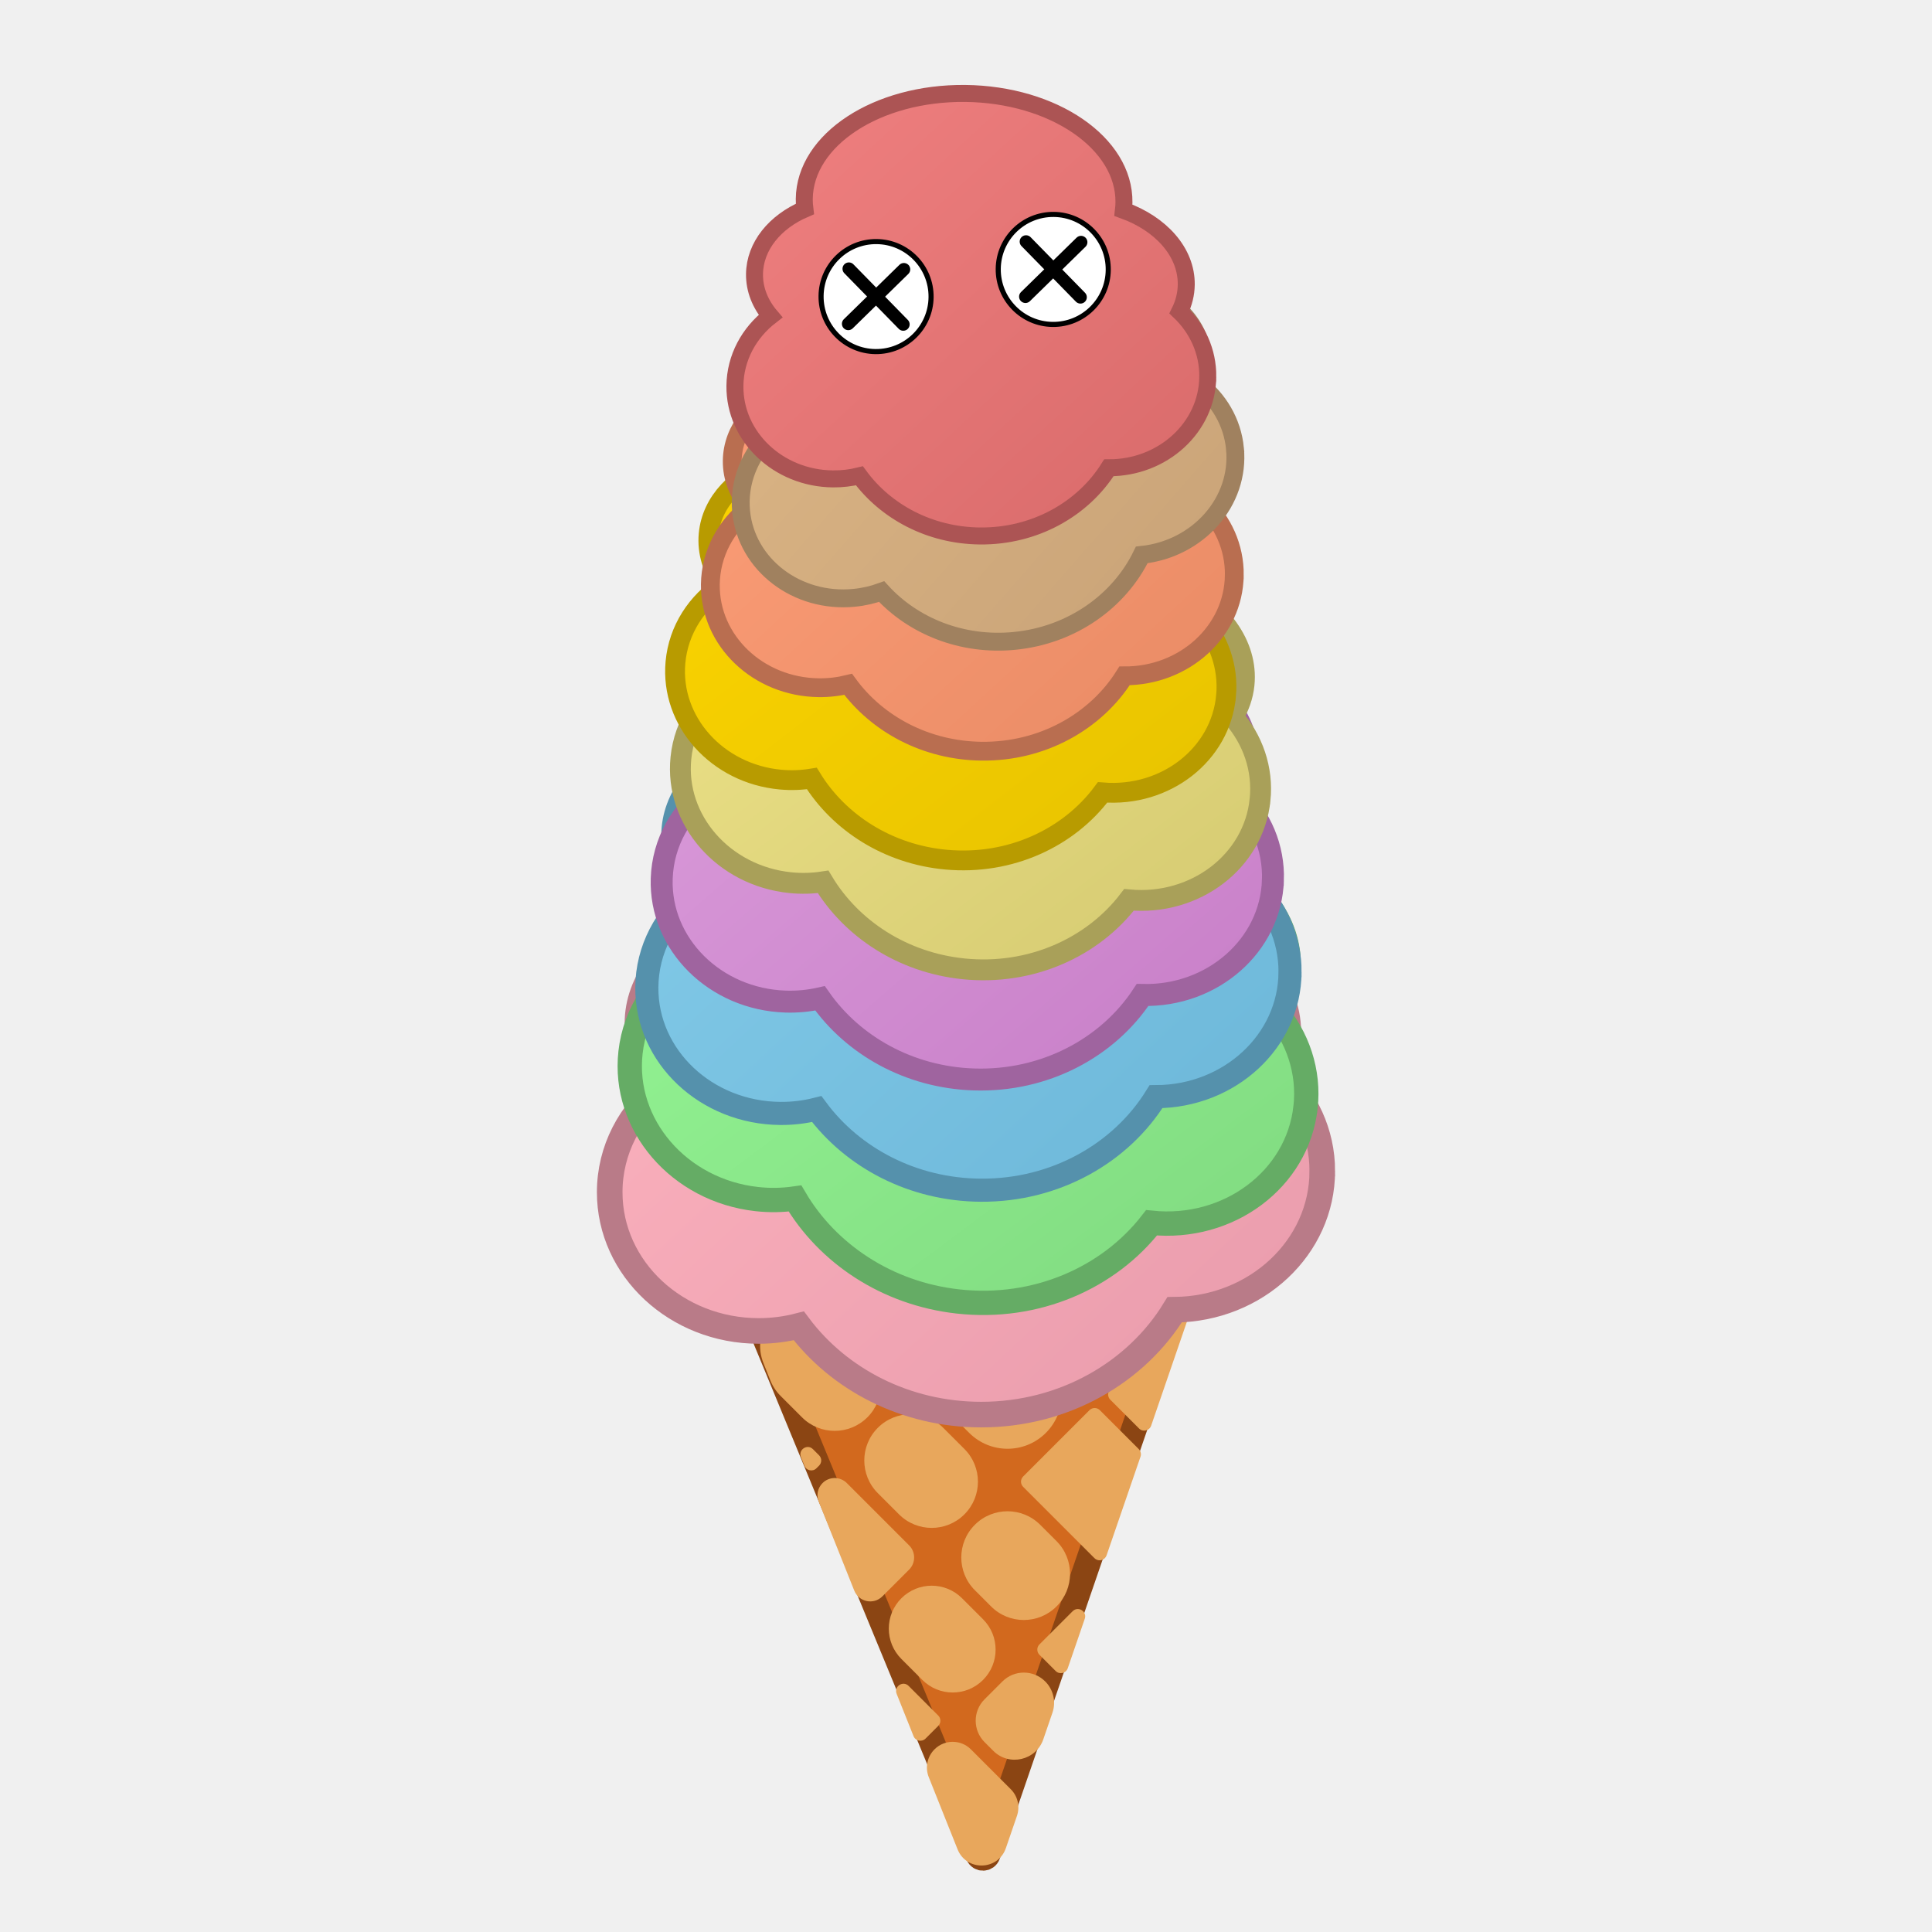
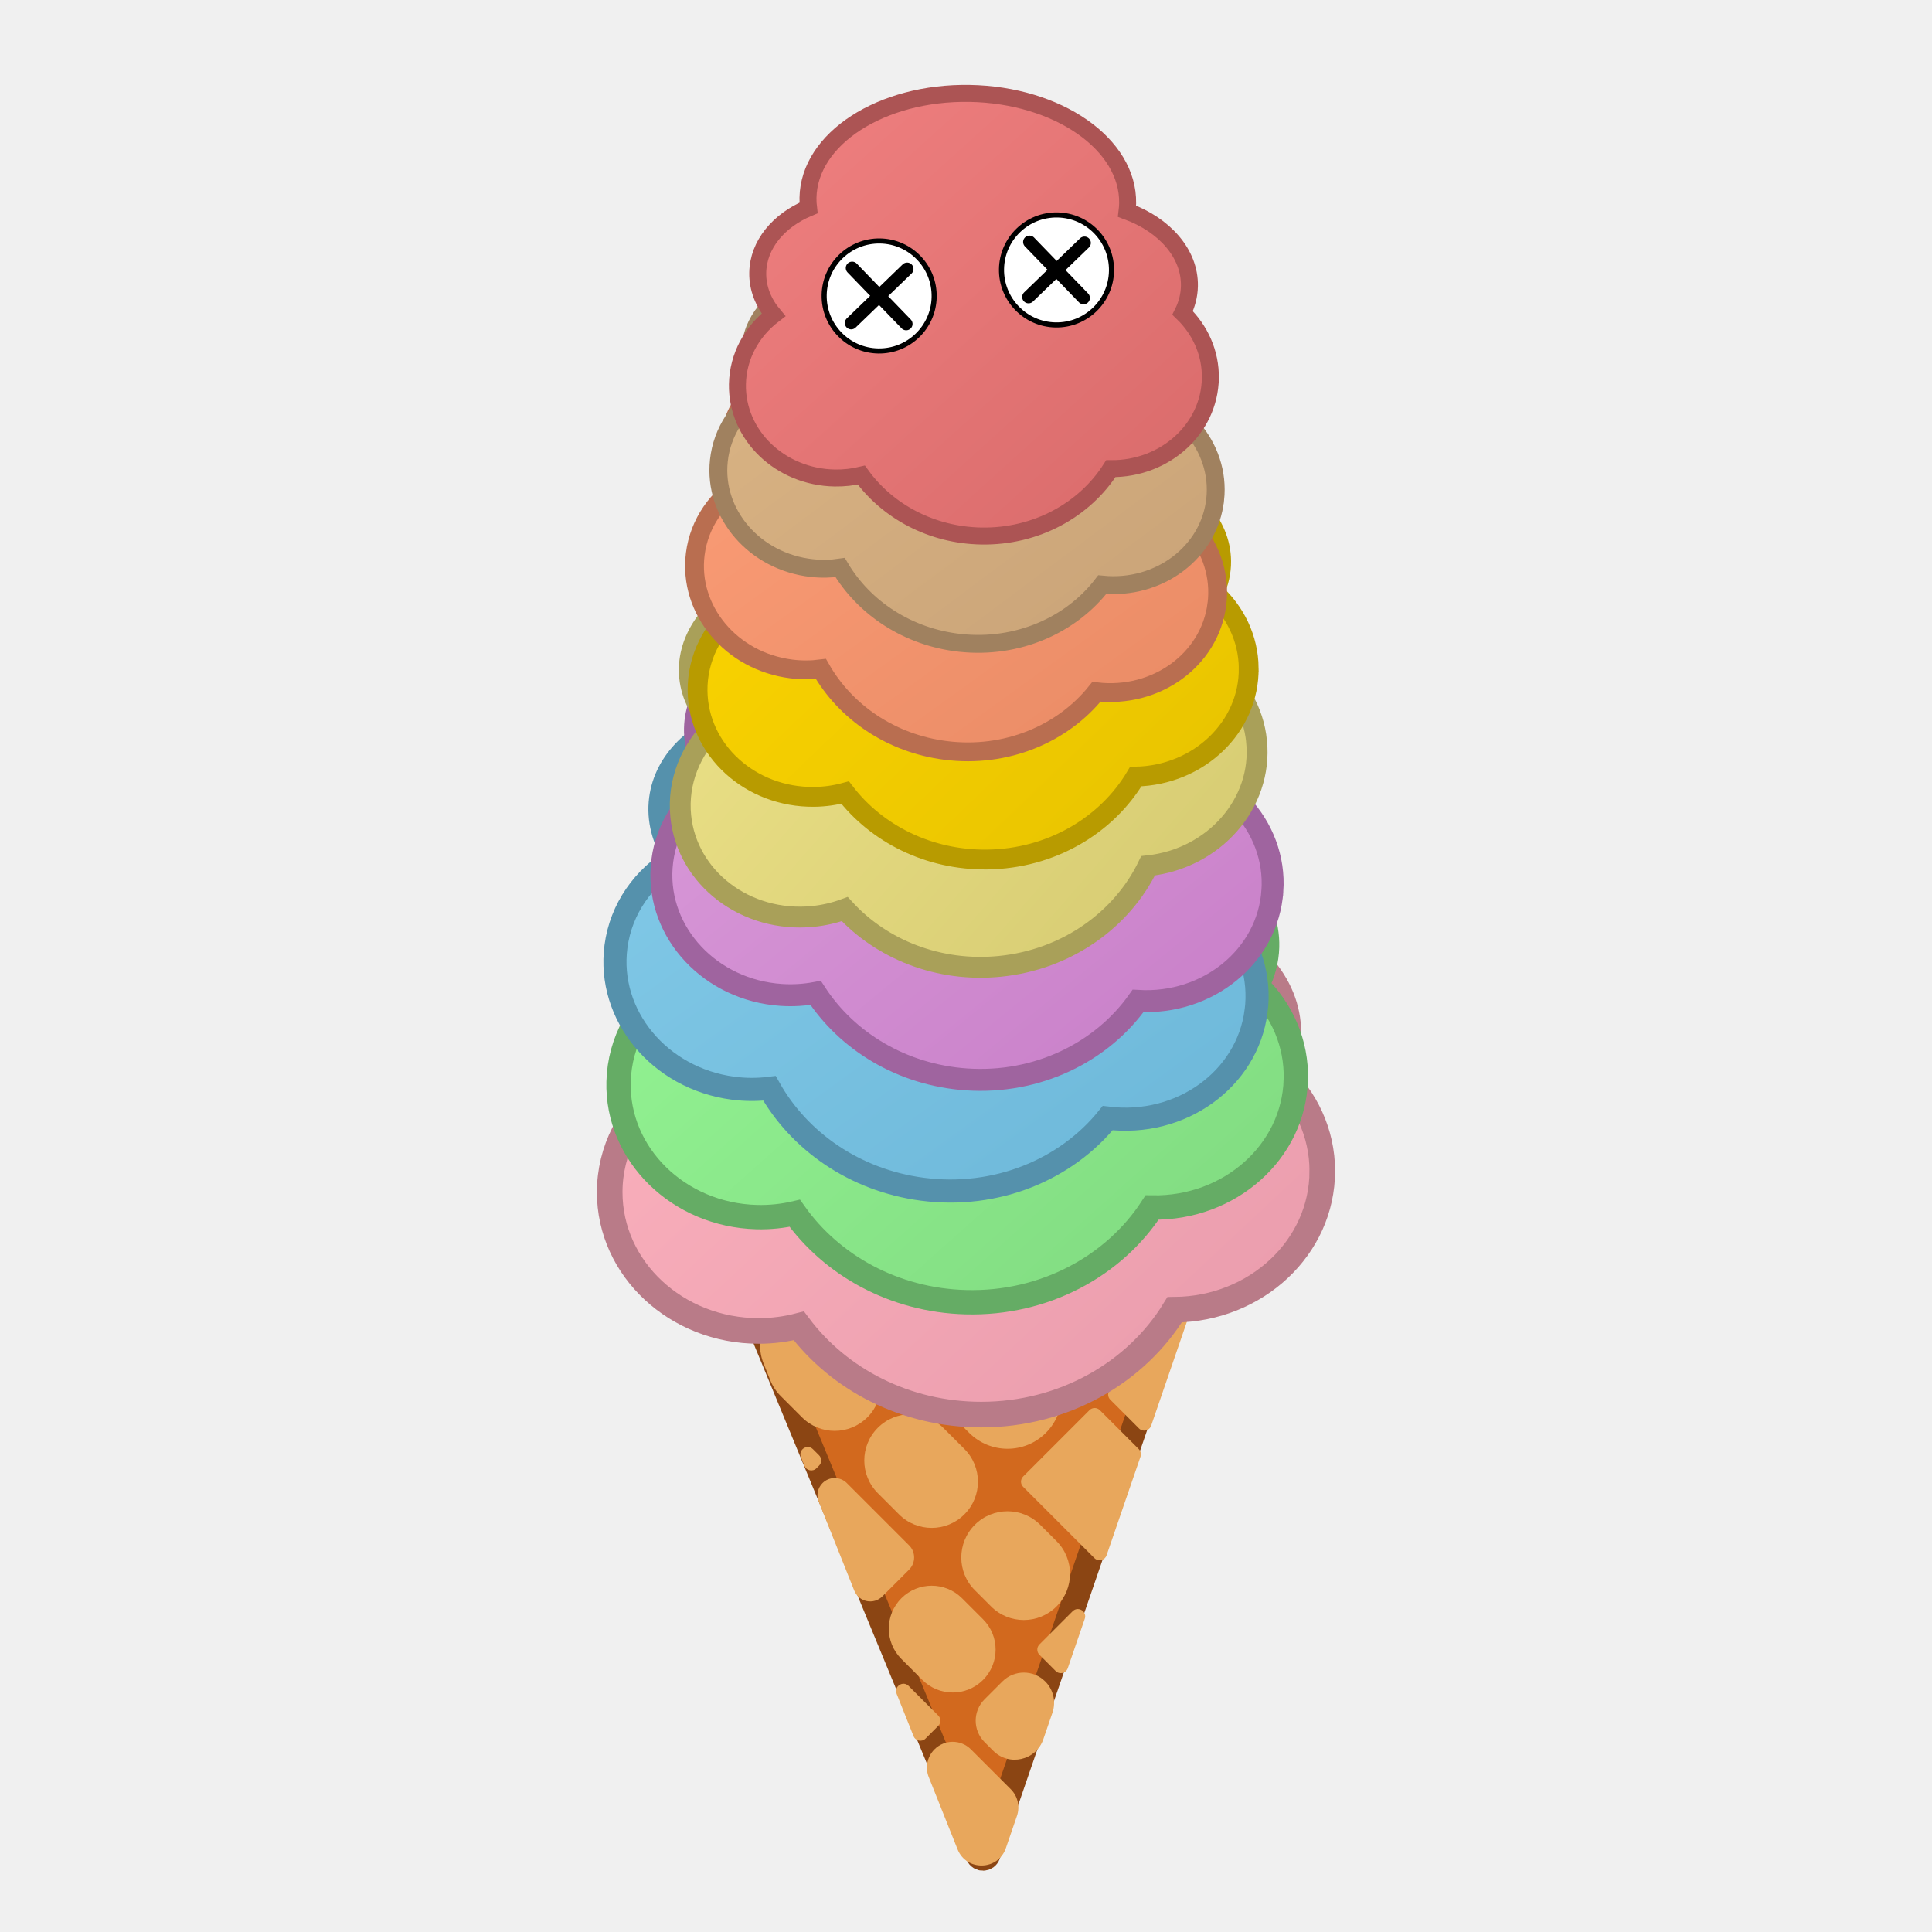
<svg xmlns="http://www.w3.org/2000/svg" viewBox="0 0 1024 1024" width="100%" height="100%">
  <defs>
    <linearGradient id="scoop-gradient-color-9-0" x1="0%" y1="0%" x2="100%" y2="100%">
      <stop offset="0%" style="stop-color:#FFB6C1;stop-opacity:1" />
      <stop offset="100%" style="stop-color:#E89AAB;stop-opacity:1" />
    </linearGradient>
    <linearGradient id="scoop-gradient-color-9-1" x1="0%" y1="0%" x2="100%" y2="100%">
      <stop offset="0%" style="stop-color:#98FB98;stop-opacity:1" />
      <stop offset="100%" style="stop-color:#7FD87F;stop-opacity:1" />
    </linearGradient>
    <linearGradient id="scoop-gradient-color-9-2" x1="0%" y1="0%" x2="100%" y2="100%">
      <stop offset="0%" style="stop-color:#87CEEB;stop-opacity:1" />
      <stop offset="100%" style="stop-color:#6BB6D8;stop-opacity:1" />
    </linearGradient>
    <linearGradient id="scoop-gradient-color-9-3" x1="0%" y1="0%" x2="100%" y2="100%">
      <stop offset="0%" style="stop-color:#DDA0DD;stop-opacity:1" />
      <stop offset="100%" style="stop-color:#C77DC7;stop-opacity:1" />
    </linearGradient>
    <linearGradient id="scoop-gradient-color-9-4" x1="0%" y1="0%" x2="100%" y2="100%">
      <stop offset="0%" style="stop-color:#F0E68C;stop-opacity:1" />
      <stop offset="100%" style="stop-color:#D4C970;stop-opacity:1" />
    </linearGradient>
    <linearGradient id="scoop-gradient-color-9-5" x1="0%" y1="0%" x2="100%" y2="100%">
      <stop offset="0%" style="stop-color:#FFD700;stop-opacity:1" />
      <stop offset="100%" style="stop-color:#E6C200;stop-opacity:1" />
    </linearGradient>
    <linearGradient id="scoop-gradient-color-9-6" x1="0%" y1="0%" x2="100%" y2="100%">
      <stop offset="0%" style="stop-color:#FFA07A;stop-opacity:1" />
      <stop offset="100%" style="stop-color:#E88A64;stop-opacity:1" />
    </linearGradient>
    <linearGradient id="scoop-gradient-color-9-7" x1="0%" y1="0%" x2="100%" y2="100%">
      <stop offset="0%" style="stop-color:#DEB887;stop-opacity:1" />
      <stop offset="100%" style="stop-color:#C8A277;stop-opacity:1" />
    </linearGradient>
    <linearGradient id="scoop-gradient-color-9-8" x1="0%" y1="0%" x2="100%" y2="100%">
      <stop offset="0%" style="stop-color:#F08080;stop-opacity:1" />
      <stop offset="100%" style="stop-color:#D86A6A;stop-opacity:1" />
    </linearGradient>
  </defs>
  <g transform="translate(316.3775, 503.55) scale(0.6783614)">
    <g transform="translate(0, -168)">
      <g id="Cone">
        <path id="Cone_Bottom" data-name="Cone Bottom" d="M108.22,414.88l189.84,460.03c1.36,3.3,6.09,3.16,7.25-.22l159.34-463.34c.87-2.53-1.03-5.16-3.7-5.13l-349.18,3.32c-2.74.03-4.59,2.82-3.55,5.35Z" style="fill: rgb(210, 105, 30); stroke: rgb(139, 69, 19); stroke-linejoin: round; stroke-width: 20px;" />
        <g id="Waffle_Cross-Hatch" data-name="Waffle Cross-Hatch">
          <path d="M261.93,482.48h0c15.03-15.03,4.46-40.72-16.79-40.83h0c-21.37-.11-32.14,25.72-17.03,40.83h0c9.34,9.34,24.48,9.34,33.82,0Z" style="fill: rgb(232, 167, 92);" />
          <path d="M384.85,527.49l-51.82,51.82c-2.24,2.24-2.24,5.86,0,8.1l55.71,55.71c2.24,2.24,5.86,2.24,8.1,0h0c.62-.62,1.08-1.36,1.37-2.19l26.52-77.11c.71-2.07.18-4.36-1.37-5.91l-30.41-30.41c-2.24-2.24-5.86-2.24-8.1,0Z" style="fill: rgb(232, 167, 92);" />
          <rect x="274.59" y="463.59" width="84.73" height="95.66" rx="42.36" ry="42.36" transform="translate(-268.79 373.91) rotate(-45)" style="fill: rgb(232, 167, 92);" />
          <rect x="291.06" y="603.84" width="72.24" height="90.24" rx="36.12" ry="36.12" transform="translate(-363.06 421.43) rotate(-45)" style="fill: rgb(232, 167, 92);" />
          <path d="M371.7,684.58l-25.94,25.94c-2.24,2.24-2.24,5.86,0,8.1l12.67,12.67c2.99,2.99,8.09,1.82,9.46-2.19l13.28-38.61c1.97-5.74-5.17-10.2-9.46-5.91Z" style="fill: rgb(232, 167, 92);" />
          <path d="M159.42,564.14l2.73,6.83c1.52,3.82,6.46,4.83,9.37,1.93l2.05-2.05c2.24-2.24,2.24-5.86,0-8.1l-4.78-4.78c-4.4-4.4-11.67.39-9.37,6.17Z" style="fill: rgb(232, 167, 92);" />
          <path d="M243.92,633.11l-48.65-48.65c-5.24-5.24-13.74-5.24-18.99,0h0c-3.8,3.8-4.97,9.49-2.98,14.47l27.77,69.54c3.58,8.95,15.14,11.33,21.96,4.51l20.89-20.89c5.24-5.24,5.24-13.74,0-18.99Z" style="fill: rgb(232, 167, 92);" />
          <path d="M211.32,533.1h0c14.11-14.11,14.11-36.98,0-51.08l-34.94-34.94c-.72-.72-.72-1.89,0-2.62h0c1.16-1.16.34-3.15-1.3-3.16l-11.23-.06c-25.62-.13-43.23,25.72-33.73,49.51l5.37,13.45c1.82,4.55,4.54,8.68,8,12.15l16.74,16.74c14.11,14.11,36.98,14.11,51.08,0Z" style="fill: rgb(232, 167, 92);" />
          <path d="M263.74,792.53h0c-5.69,5.69-7.45,14.23-4.46,21.71l22.5,56.36c6.92,17.34,31.68,16.74,37.75-.92l8.66-25.2c2.5-7.28.64-15.35-4.8-20.79l-31.17-31.17c-7.87-7.87-20.62-7.87-28.48,0Z" style="fill: rgb(232, 167, 92);" />
          <path d="M392.94,503.07l40.81-40.81c2.24-2.24,5.86-2.24,8.1,0l.06.06c2.24,2.24,2.24,5.86,0,8.1l-40.81,40.81c-2.24,2.24-2.24,5.86,0,8.1l22.48,22.48c2.99,2.99,8.09,1.82,9.46-2.19l30.71-89.32c1.27-3.71-1.47-7.57-5.39-7.59l-120.63-.6c-5.11-.03-7.69,6.16-4.08,9.77l51.18,51.18c2.24,2.24,5.86,2.24,8.1,0Z" style="fill: rgb(232, 167, 92);" />
          <rect x="217.18" y="527.25" width="72.24" height="95.66" rx="36.12" ry="36.12" transform="translate(-332.45 347.55) rotate(-45)" style="fill: rgb(232, 167, 92);" />
          <path d="M350.28,739.46h0c-9.24-9.24-24.22-9.24-33.46,0l-13.94,13.94c-9.24,9.24-9.24,24.22,0,33.46l6.81,6.81c12.37,12.37,33.42,7.5,39.1-9.04l7.13-20.75c2.94-8.55.75-18.03-5.64-24.42Z" style="fill: rgb(232, 167, 92);" />
          <path d="M234.18,749.12l13.2,33.06c1.52,3.82,6.46,4.83,9.37,1.93l9.93-9.93c2.24-2.24,2.24-5.86,0-8.1l-23.13-23.13c-4.4-4.4-11.67.39-9.37,6.17Z" style="fill: rgb(232, 167, 92);" />
          <rect x="236.26" y="661.25" width="67.04" height="90.24" rx="33.52" ry="33.52" transform="translate(-420.46 397.65) rotate(-45)" style="fill: rgb(232, 167, 92);" />
        </g>
        <ellipse id="Cone_Top" data-name="Cone Top" cx="288.37" cy="404.38" rx="182.34" ry="67.01" style="fill: rgb(210, 105, 30); stroke: rgb(139, 69, 19); stroke-miterlimit: 10; stroke-width: 20px;" />
      </g>
    </g>
    <g transform="translate(288, 82) rotate(0) scale(1) translate(-288, -250)">
      <path id="Scoop_Outline" data-name="Scoop Outline" d="M566.75,340.67c0-29.85-12.97-56.87-33.96-76.47,4.8-9.98,7.44-20.71,7.44-31.9,0-38.29-30.62-71.33-74.92-86.77.33-3.07.51-6.17.51-9.3,0-69.72-84.29-126.24-188.26-126.24s-188.26,56.52-188.26,126.24c0,4,.29,7.95.83,11.86-34.94,15.4-58.48,44.25-58.48,77.34,0,18.21,7.15,35.15,19.39,49.26-25.1,19.88-41.05,49.47-41.05,82.54,0,59.85,52.15,108.37,116.49,108.37,10.83,0,21.3-1.4,31.26-3.98,31.42,41.91,83.55,69.34,142.55,69.34,64.73,0,121.2-33,151.11-81.94,63.8-.57,115.34-48.85,115.34-108.34Z" style="fill: url(&quot;#scoop-gradient-color-9-0&quot;); stroke: rgb(185, 123, 136); stroke-miterlimit: 10; stroke-width: 20px;" />
    </g>
-     <g transform="translate(300.0169, 8) rotate(6.358221) scale(0.95) translate(-288, -250)">
+     <g transform="translate(283.6594, 8) rotate(1.530711) scale(0.95) translate(-288, -250)">
      <path id="Scoop_Outline" data-name="Scoop Outline" d="M566.75,340.67c0-29.85-12.97-56.87-33.96-76.47,4.8-9.98,7.44-20.71,7.44-31.9,0-38.29-30.62-71.33-74.92-86.77.33-3.07.51-6.17.51-9.3,0-69.72-84.29-126.24-188.26-126.24s-188.26,56.52-188.26,126.24c0,4,.29,7.95.83,11.86-34.94,15.4-58.48,44.25-58.48,77.34,0,18.21,7.15,35.15,19.39,49.26-25.1,19.88-41.05,49.47-41.05,82.54,0,59.85,52.15,108.37,116.49,108.37,10.83,0,21.3-1.4,31.26-3.98,31.42,41.91,83.55,69.34,142.55,69.34,64.73,0,121.2-33,151.11-81.94,63.8-.57,115.34-48.85,115.34-108.34Z" style="fill: url(&quot;#scoop-gradient-color-9-1&quot;); stroke: rgb(101, 172, 101); stroke-miterlimit: 10; stroke-width: 20px;" />
    </g>
-     <g transform="translate(290.5055, -66) rotate(0.360737) scale(0.9025) translate(-288, -250)">
+     <g transform="translate(276.2619, -66) rotate(7.490159) scale(0.9025) translate(-288, -250)">
      <path id="Scoop_Outline" data-name="Scoop Outline" d="M566.75,340.67c0-29.85-12.97-56.87-33.96-76.47,4.8-9.98,7.44-20.71,7.44-31.9,0-38.29-30.62-71.33-74.92-86.77.33-3.07.51-6.17.51-9.3,0-69.72-84.29-126.24-188.26-126.24s-188.26,56.52-188.26,126.24c0,4,.29,7.95.83,11.86-34.94,15.4-58.48,44.25-58.48,77.34,0,18.21,7.15,35.15,19.39,49.26-25.1,19.88-41.05,49.47-41.05,82.54,0,59.85,52.15,108.37,116.49,108.37,10.83,0,21.3-1.4,31.26-3.98,31.42,41.91,83.55,69.34,142.55,69.34,64.73,0,121.2-33,151.11-81.94,63.8-.57,115.34-48.85,115.34-108.34Z" style="fill: url(&quot;#scoop-gradient-color-9-2&quot;); stroke: rgb(85, 145, 172); stroke-miterlimit: 10; stroke-width: 20px;" />
    </g>
-     <g transform="translate(291.8424, -140) rotate(1.857762) scale(0.857375) translate(-288, -250)">
+     <g transform="translate(294.595, -140) rotate(3.885113) scale(0.857375) translate(-288, -250)">
      <path id="Scoop_Outline" data-name="Scoop Outline" d="M566.75,340.67c0-29.85-12.97-56.87-33.96-76.47,4.8-9.98,7.44-20.71,7.44-31.9,0-38.29-30.62-71.33-74.92-86.77.33-3.07.51-6.17.51-9.3,0-69.72-84.29-126.24-188.26-126.24s-188.26,56.52-188.26,126.24c0,4,.29,7.95.83,11.86-34.94,15.4-58.48,44.25-58.48,77.34,0,18.21,7.15,35.15,19.39,49.26-25.1,19.88-41.05,49.47-41.05,82.54,0,59.85,52.15,108.37,116.49,108.37,10.83,0,21.3-1.4,31.26-3.98,31.42,41.91,83.55,69.34,142.55,69.34,64.73,0,121.2-33,151.11-81.94,63.8-.57,115.34-48.85,115.34-108.34Z" style="fill: url(&quot;#scoop-gradient-color-9-3&quot;); stroke: rgb(159, 100, 159); stroke-miterlimit: 10; stroke-width: 20px;" />
    </g>
-     <g transform="translate(299.7745, -214) rotate(5.828422) scale(0.8145062) translate(-288, -250)">
+     <g transform="translate(282.1977, -214) rotate(-5.670564) scale(0.8145062) translate(-288, -250)">
      <path id="Scoop_Outline" data-name="Scoop Outline" d="M566.75,340.67c0-29.85-12.97-56.87-33.96-76.47,4.8-9.98,7.44-20.71,7.44-31.9,0-38.29-30.62-71.33-74.92-86.77.33-3.07.51-6.17.51-9.3,0-69.72-84.29-126.24-188.26-126.24s-188.26,56.52-188.26,126.24c0,4,.29,7.95.83,11.86-34.94,15.4-58.48,44.25-58.48,77.34,0,18.21,7.15,35.15,19.39,49.26-25.1,19.88-41.05,49.47-41.05,82.54,0,59.85,52.15,108.37,116.49,108.37,10.83,0,21.3-1.4,31.26-3.98,31.42,41.91,83.55,69.34,142.55,69.34,64.73,0,121.2-33,151.11-81.94,63.8-.57,115.34-48.85,115.34-108.34Z" style="fill: url(&quot;#scoop-gradient-color-9-4&quot;); stroke: rgb(169, 160, 89); stroke-miterlimit: 10; stroke-width: 20px;" />
    </g>
-     <g transform="translate(283.1102, -288) rotate(5.190699) scale(0.7737809) translate(-288, -250)">
+     <g transform="translate(292.75, -288) rotate(-0.6849779) scale(0.7737809) translate(-288, -250)">
      <path id="Scoop_Outline" data-name="Scoop Outline" d="M566.75,340.67c0-29.85-12.97-56.87-33.96-76.47,4.8-9.98,7.44-20.71,7.44-31.9,0-38.29-30.62-71.33-74.92-86.77.33-3.07.51-6.17.51-9.3,0-69.72-84.29-126.24-188.26-126.24s-188.26,56.52-188.26,126.24c0,4,.29,7.95.83,11.86-34.94,15.4-58.48,44.25-58.48,77.34,0,18.21,7.15,35.15,19.39,49.26-25.1,19.88-41.05,49.47-41.05,82.54,0,59.85,52.15,108.37,116.49,108.37,10.83,0,21.3-1.4,31.26-3.98,31.42,41.91,83.55,69.34,142.55,69.34,64.73,0,121.2-33,151.11-81.94,63.8-.57,115.34-48.85,115.34-108.34Z" style="fill: url(&quot;#scoop-gradient-color-9-5&quot;); stroke: rgb(184, 155, 0); stroke-miterlimit: 10; stroke-width: 20px;" />
    </g>
-     <g transform="translate(293.9353, -362) rotate(0.6998065) scale(0.7350919) translate(-288, -250)">
+     <g transform="translate(289.4807, -362) rotate(7.202714) scale(0.7350919) translate(-288, -250)">
      <path id="Scoop_Outline" data-name="Scoop Outline" d="M566.75,340.67c0-29.85-12.97-56.87-33.96-76.47,4.8-9.98,7.44-20.71,7.44-31.9,0-38.29-30.62-71.33-74.92-86.77.33-3.07.51-6.17.51-9.3,0-69.72-84.29-126.24-188.26-126.24s-188.26,56.52-188.26,126.24c0,4,.29,7.95.83,11.86-34.94,15.4-58.48,44.25-58.48,77.34,0,18.21,7.15,35.15,19.39,49.26-25.1,19.88-41.05,49.47-41.05,82.54,0,59.85,52.15,108.37,116.49,108.37,10.83,0,21.3-1.4,31.26-3.98,31.42,41.91,83.55,69.34,142.55,69.34,64.73,0,121.2-33,151.11-81.94,63.8-.57,115.34-48.85,115.34-108.34Z" style="fill: url(&quot;#scoop-gradient-color-9-6&quot;); stroke: rgb(185, 110, 80); stroke-miterlimit: 10; stroke-width: 20px;" />
    </g>
-     <g transform="translate(298.6486, -436) rotate(-5.567073) scale(0.6983373) translate(-288, -250)">
+     <g transform="translate(296.366, -436) rotate(6.178238) scale(0.6983373) translate(-288, -250)">
      <path id="Scoop_Outline" data-name="Scoop Outline" d="M566.75,340.67c0-29.85-12.97-56.87-33.96-76.47,4.8-9.98,7.44-20.71,7.44-31.9,0-38.29-30.62-71.33-74.92-86.77.33-3.07.51-6.17.51-9.3,0-69.72-84.29-126.24-188.26-126.24s-188.26,56.52-188.26,126.24c0,4,.29,7.95.83,11.86-34.94,15.4-58.48,44.25-58.48,77.34,0,18.21,7.15,35.15,19.39,49.26-25.1,19.88-41.05,49.47-41.05,82.54,0,59.85,52.15,108.37,116.49,108.37,10.83,0,21.3-1.4,31.26-3.98,31.42,41.91,83.55,69.34,142.55,69.34,64.73,0,121.2-33,151.11-81.94,63.8-.57,115.34-48.85,115.34-108.34Z" style="fill: url(&quot;#scoop-gradient-color-9-7&quot;); stroke: rgb(160, 129, 95); stroke-miterlimit: 10; stroke-width: 20px;" />
    </g>
-     <g transform="translate(293.0149, -510) rotate(0.6137581) scale(0.6634204) translate(-288, -250)">
+     <g transform="translate(295.4212, -510) rotate(0.9815301) scale(0.6634204) translate(-288, -250)">
      <path id="Scoop_Outline" data-name="Scoop Outline" d="M566.75,340.67c0-29.85-12.97-56.87-33.96-76.47,4.8-9.98,7.44-20.71,7.44-31.9,0-38.29-30.62-71.33-74.92-86.77.33-3.07.51-6.17.51-9.3,0-69.72-84.29-126.24-188.26-126.24s-188.26,56.52-188.26,126.24c0,4,.29,7.95.83,11.86-34.94,15.4-58.48,44.25-58.48,77.34,0,18.21,7.15,35.15,19.39,49.26-25.1,19.88-41.05,49.47-41.05,82.54,0,59.85,52.15,108.37,116.49,108.37,10.83,0,21.3-1.4,31.26-3.98,31.42,41.91,83.55,69.34,142.55,69.34,64.73,0,121.2-33,151.11-81.94,63.8-.57,115.34-48.85,115.34-108.34Z" style="fill: url(&quot;#scoop-gradient-color-9-8&quot;); stroke: rgb(172, 84, 84); stroke-miterlimit: 10; stroke-width: 20px;" />
      <g id="Right_Eye" data-name="Right Eye">
        <circle id="Left_Eye_Outline" data-name="Left Eye Outline" cx="383.4" cy="216.12" r="64.78" style="fill: #fff; stroke: #000; stroke-miterlimit: 10; stroke-width: 6px;" />
      </g>
      <g id="Left_Eye" data-name="Left Eye">
        <circle id="Right_Eye_Outline" data-name="Right Eye Outline" cx="175.1" cy="250.34" r="64.78" style="fill: #fff; stroke: #000; stroke-miterlimit: 10; stroke-width: 6px;" />
      </g>
      <g>
        <line x1="351.01" y1="183.73" x2="415.79" y2="248.51" stroke="#000" stroke-width="15" stroke-linecap="round" />
        <line x1="351.01" y1="248.51" x2="415.79" y2="183.73" stroke="#000" stroke-width="15" stroke-linecap="round" />
      </g>
      <g>
        <line x1="142.71" y1="217.95" x2="207.49" y2="282.73" stroke="#000" stroke-width="15" stroke-linecap="round" />
        <line x1="142.71" y1="282.73" x2="207.49" y2="217.95" stroke="#000" stroke-width="15" stroke-linecap="round" />
      </g>
    </g>
  </g>
</svg>
